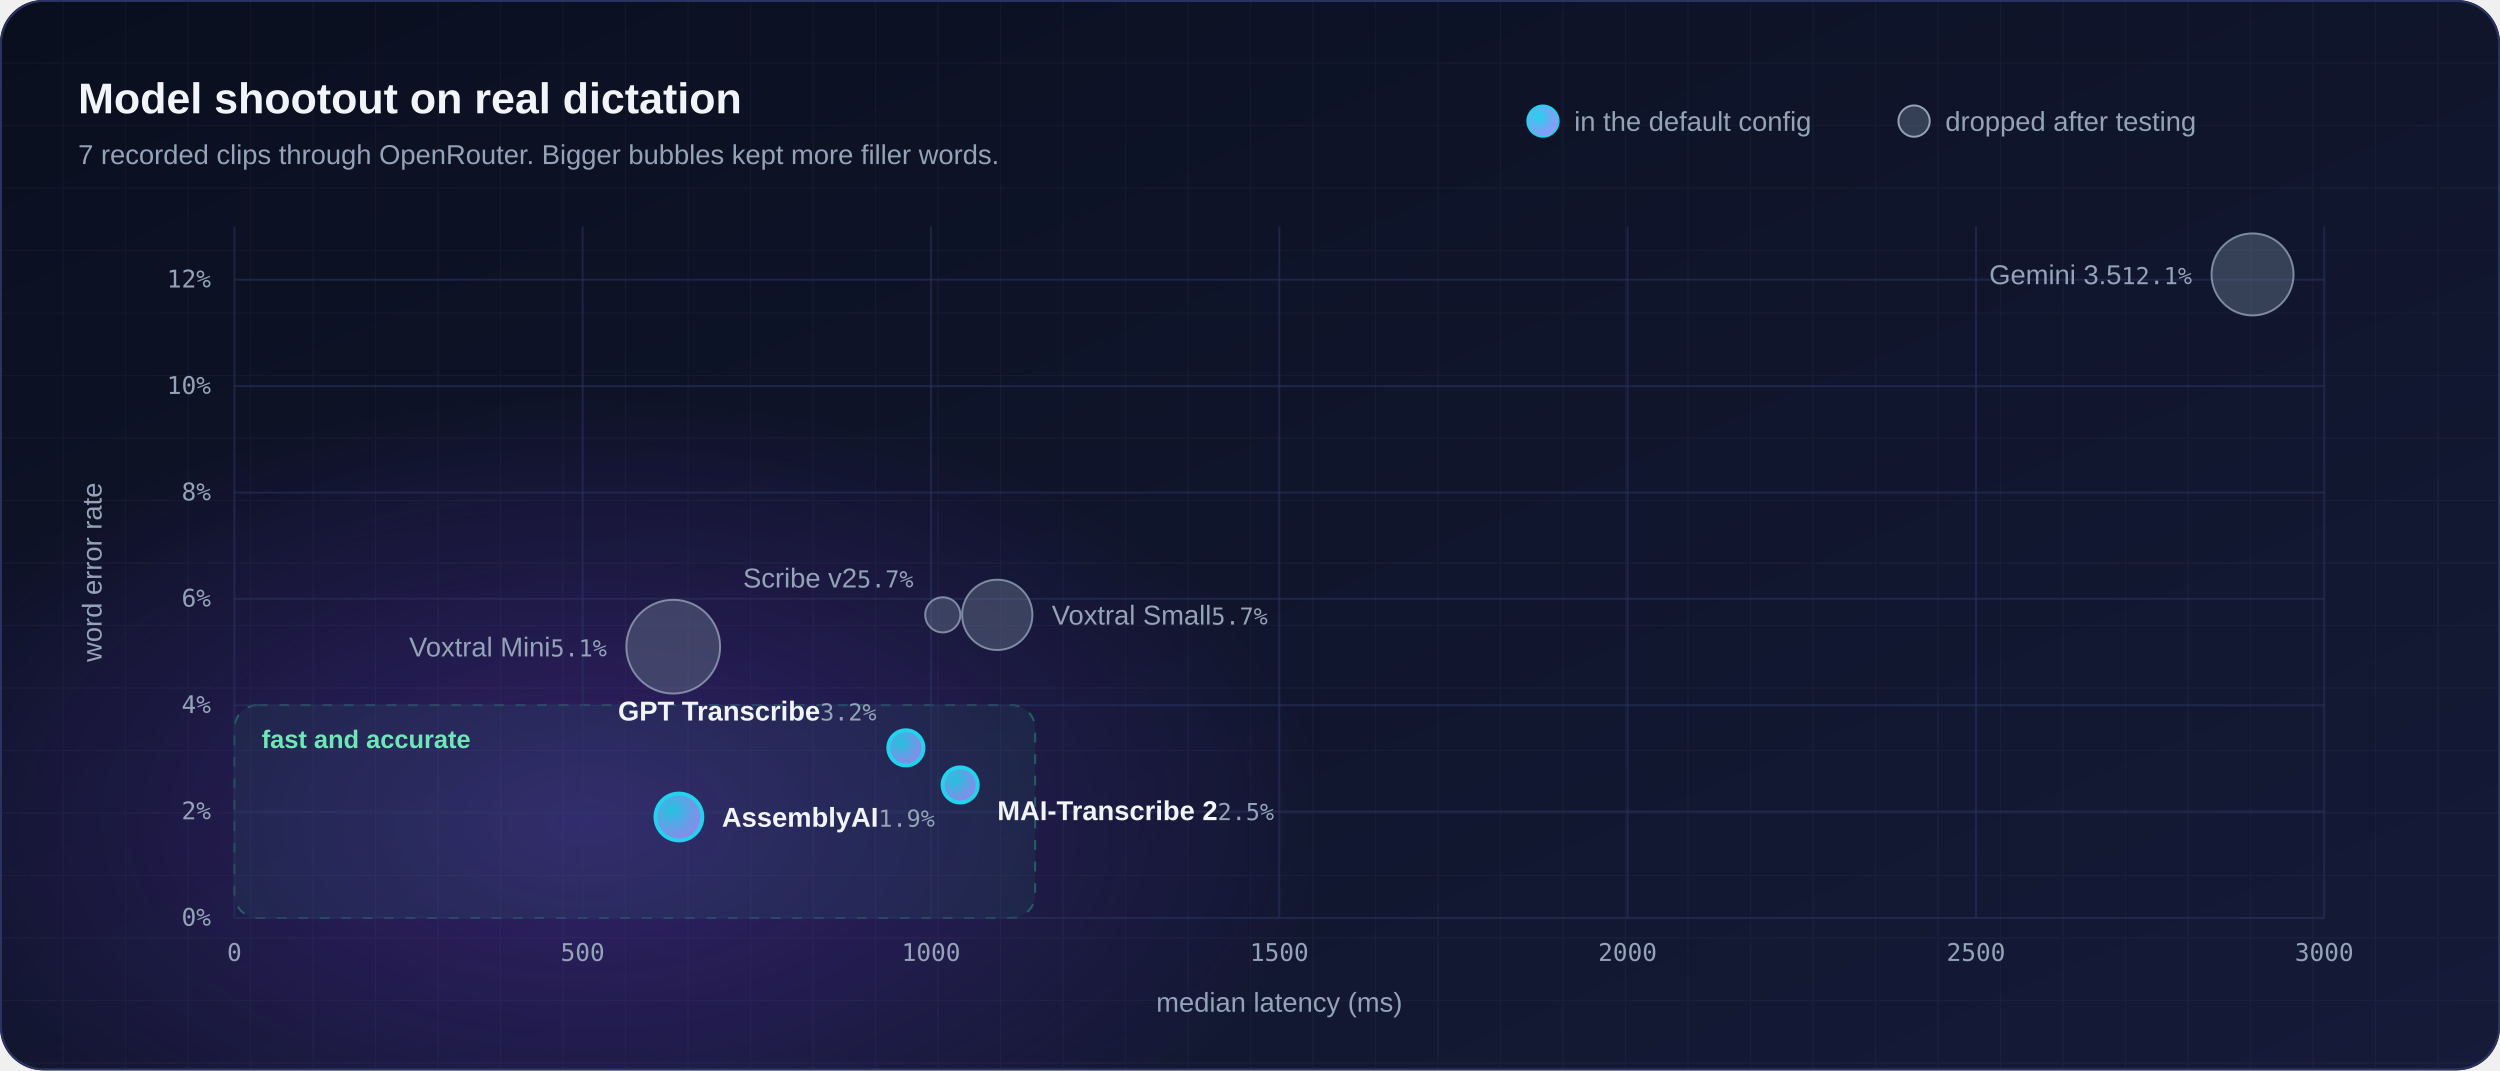
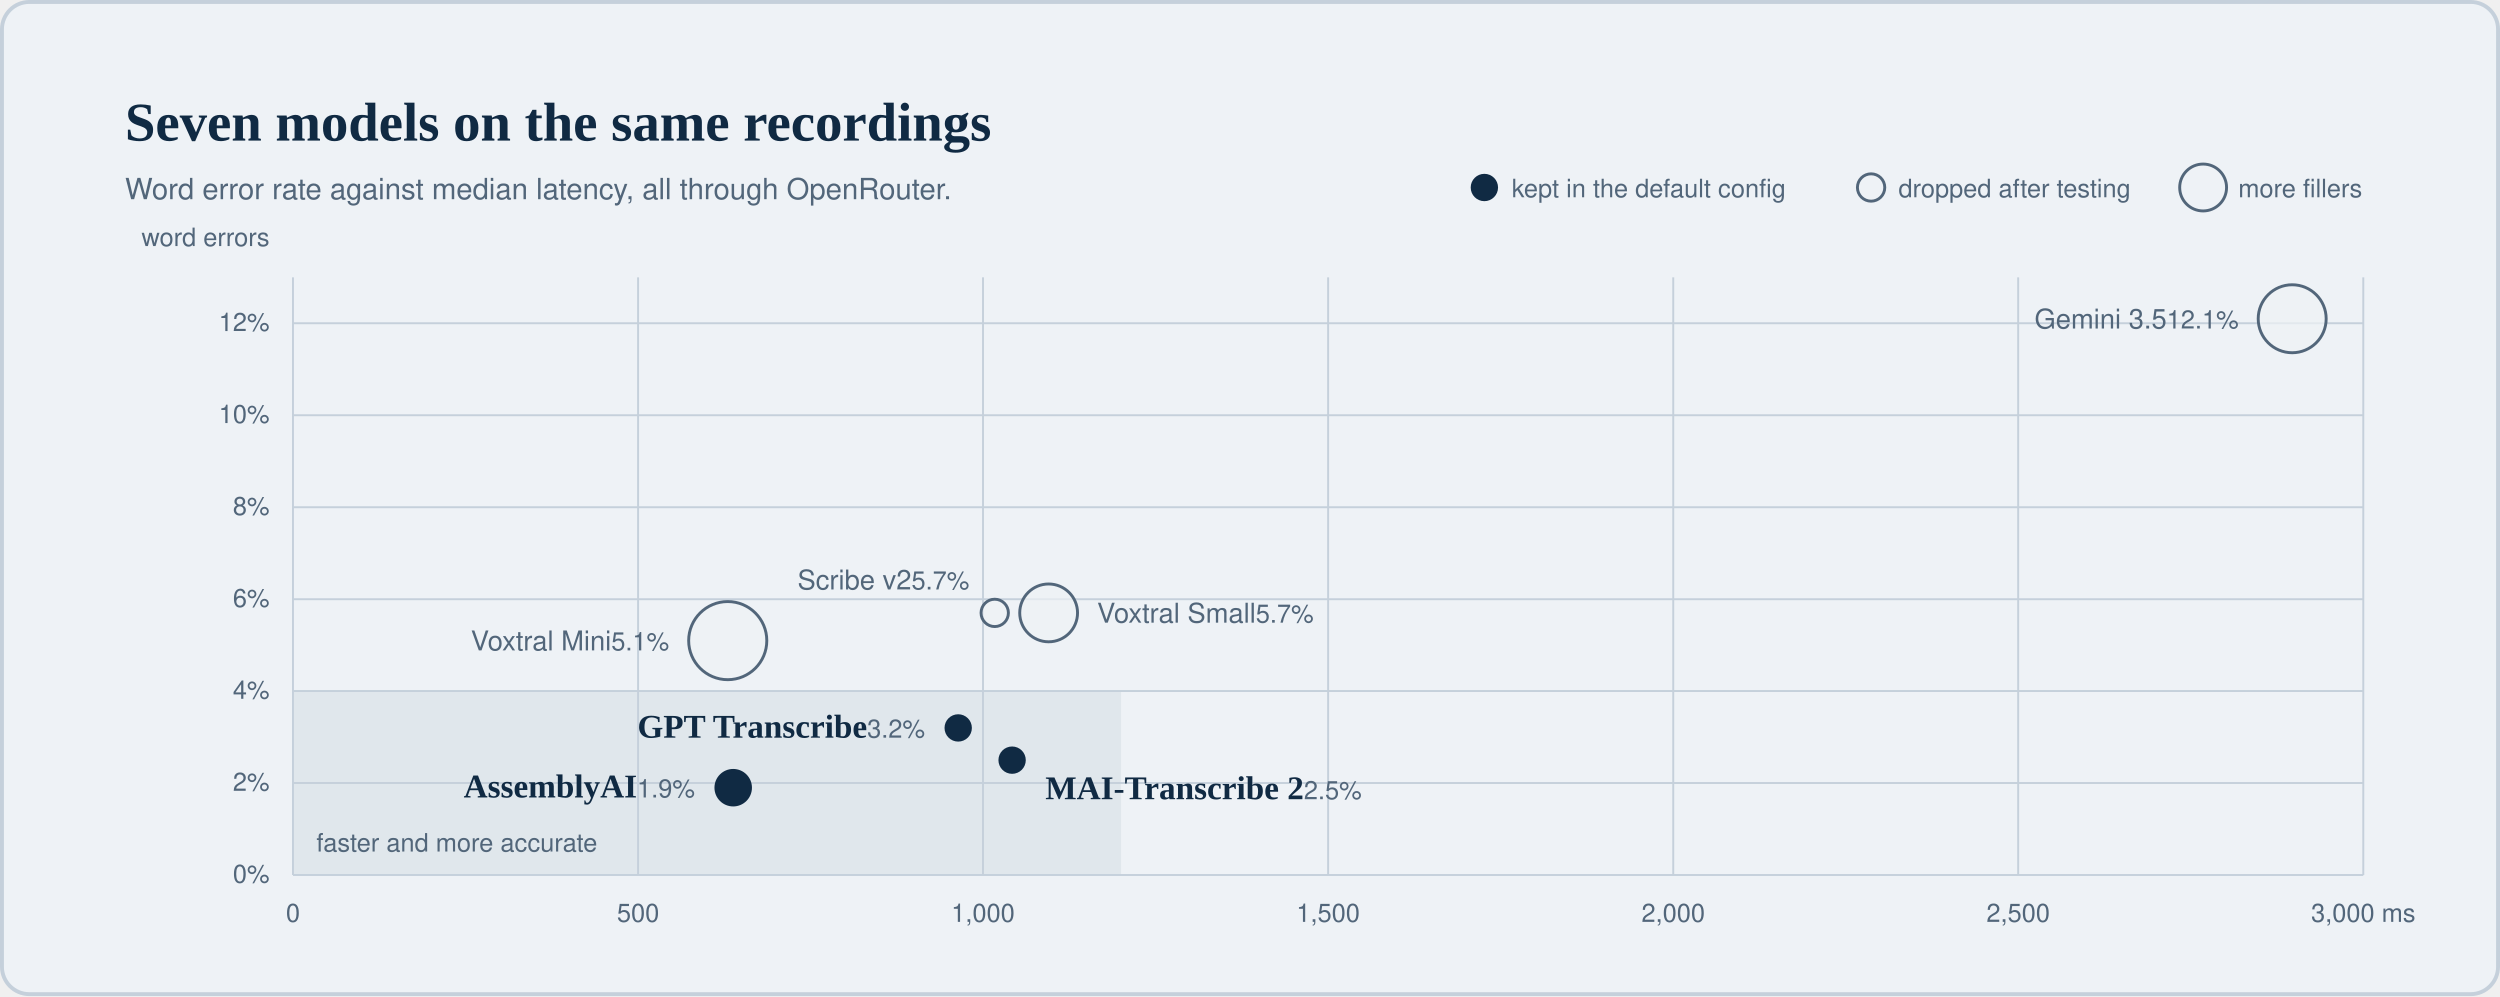
- <svg xmlns="http://www.w3.org/2000/svg" width="1280" height="548" viewBox="0 0 1280 548" role="img" aria-labelledby="title desc">
-   <defs>
-     <linearGradient id="bg" x1="0" y1="0" x2="1" y2="1">
-       <stop offset="0" stop-color="#0A0F1F" />
-       <stop offset="1" stop-color="#151B38" />
-     </linearGradient>
-     <linearGradient id="accent" x1="0" y1="0" x2="1" y2="0">
-       <stop offset="0" stop-color="#A78BFA" />
-       <stop offset="1" stop-color="#22D3EE" />
-     </linearGradient>
-     <pattern id="grid" width="32" height="32" patternUnits="userSpaceOnUse">
-       <path d="M32 0H0V32" fill="none" stroke="#FFFFFF" stroke-opacity="0.035" />
-     </pattern>
-     <radialGradient id="glowV" cx="0.5" cy="0.5" r="0.5">
-       <stop offset="0" stop-color="#7C3AED" stop-opacity="0.32" />
-       <stop offset="1" stop-color="#7C3AED" stop-opacity="0" />
-     </radialGradient>
-     <radialGradient id="glowC" cx="0.5" cy="0.5" r="0.5">
-       <stop offset="0" stop-color="#0891B2" stop-opacity="0.26" />
-       <stop offset="1" stop-color="#0891B2" stop-opacity="0" />
-     </radialGradient>
-     <clipPath id="round">
-       <rect width="1280" height="548" rx="22" />
-     </clipPath>
-     <radialGradient id="bubble" cx="0.35" cy="0.35" r="0.75">
-       <stop offset="0" stop-color="#22D3EE" />
-       <stop offset="1" stop-color="#A78BFA" />
-     </radialGradient>
-   </defs>
+ <svg xmlns="http://www.w3.org/2000/svg" width="1280" height="510" viewBox="0 0 1280 510" role="img" aria-labelledby="title desc">
+   <defs />
  <style>
-   text { font-family: 'Segoe UI', -apple-system, BlinkMacSystemFont, 'Helvetica Neue', Arial, sans-serif; }
-   .mono { font-family: 'Cascadia Code', SFMono-Regular, Consolas, Menlo, monospace; }
-   @media (prefers-reduced-motion: reduce) { * { animation: none !important; } }
+   text { font-family: 'Segoe UI', 'Helvetica Neue', Helvetica, Arial, sans-serif; fill: #102A43; font-variant-numeric: tabular-nums; }
+   .serif { font-family: Georgia, 'Times New Roman', Times, serif; }
+   .mono { font-family: Consolas, 'SFMono-Regular', Menlo, monospace; }
+   .muted { fill: #52667A; }
  
-   .pop { transform-box: fill-box; transform-origin: center; animation: pop 0.7s cubic-bezier(.3,1.6,.5,1) both; }
-   @keyframes pop { from { transform: scale(0); } to { transform: scale(1); } }
- 
</style>
-   <g clip-path="url(#round)">
-     <rect width="1280" height="548" fill="url(#bg)" />
-     <rect width="1280" height="548" fill="url(#grid)" />
-     <ellipse cx="300" cy="420" rx="380" ry="220" fill="url(#glowV)" />
-     <text x="40" y="58" font-size="22" font-weight="700" fill="#F1F5F9">Model shootout on real dictation</text>
-     <text x="40" y="84" font-size="14" fill="#94A3B8">7 recorded clips through OpenRouter. Bigger bubbles kept more filler words.</text>
-     <circle cx="790" cy="62" r="8" fill="url(#bubble)" stroke="#22D3EE" />
-     <text x="806" y="67" font-size="14" fill="#94A3B8">in the default config</text>
-     <circle cx="980" cy="62" r="8" fill="#64748B" fill-opacity="0.45" stroke="#94A3B8" />
-     <text x="996" y="67" font-size="14" fill="#94A3B8">dropped after testing</text>
-     <rect x="120" y="361" width="410" height="109" rx="12" fill="#34D399" fill-opacity="0.07" stroke="#34D399" stroke-opacity="0.35" stroke-dasharray="5 6" />
-     <text x="134" y="383" font-size="13" font-weight="600" fill="#6EE7B7">fast and accurate</text>
-     <line x1="120.0" x2="120.0" y1="116" y2="470" stroke="#2A3463" stroke-opacity="0.55" />
-     <text class="mono" x="120.0" y="492" text-anchor="middle" font-size="12.5" fill="#94A3B8">0</text>
-     <line x1="298.3" x2="298.3" y1="116" y2="470" stroke="#2A3463" stroke-opacity="0.55" />
-     <text class="mono" x="298.3" y="492" text-anchor="middle" font-size="12.5" fill="#94A3B8">500</text>
-     <line x1="476.7" x2="476.7" y1="116" y2="470" stroke="#2A3463" stroke-opacity="0.55" />
-     <text class="mono" x="476.7" y="492" text-anchor="middle" font-size="12.5" fill="#94A3B8">1000</text>
-     <line x1="655.0" x2="655.0" y1="116" y2="470" stroke="#2A3463" stroke-opacity="0.55" />
-     <text class="mono" x="655.0" y="492" text-anchor="middle" font-size="12.5" fill="#94A3B8">1500</text>
-     <line x1="833.3" x2="833.3" y1="116" y2="470" stroke="#2A3463" stroke-opacity="0.55" />
-     <text class="mono" x="833.3" y="492" text-anchor="middle" font-size="12.5" fill="#94A3B8">2000</text>
-     <line x1="1011.7" x2="1011.7" y1="116" y2="470" stroke="#2A3463" stroke-opacity="0.55" />
-     <text class="mono" x="1011.7" y="492" text-anchor="middle" font-size="12.5" fill="#94A3B8">2500</text>
-     <line x1="1190.0" x2="1190.0" y1="116" y2="470" stroke="#2A3463" stroke-opacity="0.55" />
-     <text class="mono" x="1190.0" y="492" text-anchor="middle" font-size="12.5" fill="#94A3B8">3000</text>
-     <line x1="120" x2="1190" y1="470.0" y2="470.0" stroke="#2A3463" stroke-opacity="0.55" />
-     <text class="mono" x="108" y="474.0" text-anchor="end" font-size="12.5" fill="#94A3B8">0%</text>
-     <line x1="120" x2="1190" y1="415.5" y2="415.5" stroke="#2A3463" stroke-opacity="0.55" />
-     <text class="mono" x="108" y="419.5" text-anchor="end" font-size="12.5" fill="#94A3B8">2%</text>
-     <line x1="120" x2="1190" y1="361.1" y2="361.1" stroke="#2A3463" stroke-opacity="0.55" />
-     <text class="mono" x="108" y="365.1" text-anchor="end" font-size="12.5" fill="#94A3B8">4%</text>
-     <line x1="120" x2="1190" y1="306.6" y2="306.6" stroke="#2A3463" stroke-opacity="0.55" />
-     <text class="mono" x="108" y="310.6" text-anchor="end" font-size="12.5" fill="#94A3B8">6%</text>
-     <line x1="120" x2="1190" y1="252.2" y2="252.2" stroke="#2A3463" stroke-opacity="0.55" />
-     <text class="mono" x="108" y="256.2" text-anchor="end" font-size="12.5" fill="#94A3B8">8%</text>
-     <line x1="120" x2="1190" y1="197.7" y2="197.7" stroke="#2A3463" stroke-opacity="0.55" />
-     <text class="mono" x="108" y="201.7" text-anchor="end" font-size="12.5" fill="#94A3B8">10%</text>
-     <line x1="120" x2="1190" y1="143.2" y2="143.2" stroke="#2A3463" stroke-opacity="0.55" />
-     <text class="mono" x="108" y="147.2" text-anchor="end" font-size="12.5" fill="#94A3B8">12%</text>
-     <text x="655" y="518" text-anchor="middle" font-size="14" fill="#94A3B8">median latency (ms)</text>
-     <text transform="translate(52 293) rotate(-90)" text-anchor="middle" font-size="14" fill="#94A3B8">word error rate</text>
-     <circle class="pop" cx="347.6" cy="418.3" r="12" fill="url(#bubble)" fill-opacity="0.9" stroke="#22D3EE" stroke-opacity="0.8" style="animation-delay:0.00s" />
-     <circle cx="347.6" cy="418.3" r="12" fill="none" stroke="#22D3EE" stroke-width="2">
-       <animate attributeName="r" values="12;26" dur="2.4s" begin="0.0s" repeatCount="indefinite" />
-       <animate attributeName="opacity" values="0.7;0" dur="2.4s" begin="0.0s" repeatCount="indefinite" />
-     </circle>
-     <text x="369.6" y="423.3" text-anchor="start" font-size="14" font-weight="700" fill="#F1F5F9">AssemblyAI<tspan class="mono" font-size="12" fill="#94A3B8" font-weight="400"> 1.9%</tspan>
-     </text>
-     <circle class="pop" cx="491.6" cy="401.9" r="9" fill="url(#bubble)" fill-opacity="0.9" stroke="#22D3EE" stroke-opacity="0.8" style="animation-delay:0.15s" />
-     <circle cx="491.6" cy="401.9" r="9" fill="none" stroke="#22D3EE" stroke-width="2">
-       <animate attributeName="r" values="9;23" dur="2.4s" begin="0.4s" repeatCount="indefinite" />
-       <animate attributeName="opacity" values="0.7;0" dur="2.4s" begin="0.4s" repeatCount="indefinite" />
-     </circle>
-     <text x="510.6" y="419.9" text-anchor="start" font-size="14" font-weight="700" fill="#F1F5F9">MAI-Transcribe 2<tspan class="mono" font-size="12" fill="#94A3B8" font-weight="400"> 2.5%</tspan>
-     </text>
-     <circle class="pop" cx="463.8" cy="382.9" r="9" fill="url(#bubble)" fill-opacity="0.9" stroke="#22D3EE" stroke-opacity="0.8" style="animation-delay:0.30s" />
-     <circle cx="463.8" cy="382.9" r="9" fill="none" stroke="#22D3EE" stroke-width="2">
-       <animate attributeName="r" values="9;23" dur="2.4s" begin="0.8s" repeatCount="indefinite" />
-       <animate attributeName="opacity" values="0.7;0" dur="2.4s" begin="0.8s" repeatCount="indefinite" />
-     </circle>
-     <text x="448.8" y="368.9" text-anchor="end" font-size="14" font-weight="700" fill="#F1F5F9">GPT Transcribe<tspan class="mono" font-size="12" fill="#94A3B8" font-weight="400"> 3.2%</tspan>
-     </text>
-     <circle class="pop" cx="344.7" cy="331.1" r="24" fill="#64748B" fill-opacity="0.45" stroke="#94A3B8" stroke-opacity="0.8" style="animation-delay:0.45s" />
-     <text x="310.7" y="336.1" text-anchor="end" font-size="14" font-weight="500" fill="#94A3B8">Voxtral Mini<tspan class="mono" font-size="12" fill="#94A3B8" font-weight="400"> 5.1%</tspan>
-     </text>
-     <circle class="pop" cx="510.6" cy="314.8" r="18" fill="#64748B" fill-opacity="0.45" stroke="#94A3B8" stroke-opacity="0.8" style="animation-delay:0.60s" />
-     <text x="538.5" y="319.8" text-anchor="start" font-size="14" font-weight="500" fill="#94A3B8">Voxtral Small<tspan class="mono" font-size="12" fill="#94A3B8" font-weight="400"> 5.7%</tspan>
-     </text>
-     <circle class="pop" cx="482.7" cy="314.8" r="9" fill="#64748B" fill-opacity="0.45" stroke="#94A3B8" stroke-opacity="0.8" style="animation-delay:0.75s" />
-     <text x="467.7" y="300.8" text-anchor="end" font-size="14" font-weight="500" fill="#94A3B8">Scribe v2<tspan class="mono" font-size="12" fill="#94A3B8" font-weight="400"> 5.7%</tspan>
-     </text>
-     <circle class="pop" cx="1153.3" cy="140.5" r="21" fill="#64748B" fill-opacity="0.45" stroke="#94A3B8" stroke-opacity="0.8" style="animation-delay:0.90s" />
-     <text x="1122.3" y="145.5" text-anchor="end" font-size="14" font-weight="500" fill="#94A3B8">Gemini 3.5<tspan class="mono" font-size="12" fill="#94A3B8" font-weight="400"> 12.1%</tspan>
-     </text>
-   </g>
-   <rect x="0.5" y="0.5" width="1279" height="547" rx="22" fill="none" stroke="#2A3463" />
+   <rect x="1" y="1" width="1278" height="508" rx="14" fill="#EEF2F6" stroke="#C5D0DB" stroke-width="2" />
+   <text class="serif" x="64" y="72" font-size="28" font-weight="700">Seven models on the same recordings</text>
+   <text class="muted" x="64" y="102" font-size="15">Word error rate against median latency, all through OpenRouter.</text>
+   <circle cx="760" cy="96" r="7" fill="#102A43" />
+   <text class="muted" x="774" y="101" font-size="13">kept in the default config</text>
+   <circle cx="958" cy="96" r="7" fill="#EEF2F6" stroke="#52667A" stroke-width="1.5" />
+   <text class="muted" x="972" y="101" font-size="13">dropped after testing</text>
+   <circle cx="1128" cy="96" r="12" fill="none" stroke="#52667A" stroke-width="1.5" />
+   <text class="muted" x="1146" y="101" font-size="13">more fillers</text>
+   <rect x="150" y="354" width="424" height="94" fill="#C5D0DB" fill-opacity="0.35" />
+   <text class="muted" x="162" y="436" font-size="13">faster and more accurate</text>
+   <line x1="150.0" x2="150.0" y1="142" y2="448" stroke="#C5D0DB" />
+   <text class="muted" x="150.0" y="472" text-anchor="middle" font-size="13">0</text>
+   <line x1="326.7" x2="326.7" y1="142" y2="448" stroke="#C5D0DB" />
+   <text class="muted" x="326.7" y="472" text-anchor="middle" font-size="13">500</text>
+   <line x1="503.3" x2="503.3" y1="142" y2="448" stroke="#C5D0DB" />
+   <text class="muted" x="503.3" y="472" text-anchor="middle" font-size="13">1,000</text>
+   <line x1="680.0" x2="680.0" y1="142" y2="448" stroke="#C5D0DB" />
+   <text class="muted" x="680.0" y="472" text-anchor="middle" font-size="13">1,500</text>
+   <line x1="856.7" x2="856.7" y1="142" y2="448" stroke="#C5D0DB" />
+   <text class="muted" x="856.7" y="472" text-anchor="middle" font-size="13">2,000</text>
+   <line x1="1033.3" x2="1033.3" y1="142" y2="448" stroke="#C5D0DB" />
+   <text class="muted" x="1033.3" y="472" text-anchor="middle" font-size="13">2,500</text>
+   <line x1="1210.0" x2="1210.0" y1="142" y2="448" stroke="#C5D0DB" />
+   <text class="muted" x="1210.0" y="472" text-anchor="middle" font-size="13">3,000 ms</text>
+   <line x1="150" x2="1210" y1="448.0" y2="448.0" stroke="#C5D0DB" />
+   <text class="muted" x="138" y="452.0" text-anchor="end" font-size="13">0%</text>
+   <line x1="150" x2="1210" y1="400.9" y2="400.9" stroke="#C5D0DB" />
+   <text class="muted" x="138" y="404.9" text-anchor="end" font-size="13">2%</text>
+   <line x1="150" x2="1210" y1="353.8" y2="353.8" stroke="#C5D0DB" />
+   <text class="muted" x="138" y="357.8" text-anchor="end" font-size="13">4%</text>
+   <line x1="150" x2="1210" y1="306.8" y2="306.8" stroke="#C5D0DB" />
+   <text class="muted" x="138" y="310.8" text-anchor="end" font-size="13">6%</text>
+   <line x1="150" x2="1210" y1="259.7" y2="259.7" stroke="#C5D0DB" />
+   <text class="muted" x="138" y="263.7" text-anchor="end" font-size="13">8%</text>
+   <line x1="150" x2="1210" y1="212.6" y2="212.6" stroke="#C5D0DB" />
+   <text class="muted" x="138" y="216.6" text-anchor="end" font-size="13">10%</text>
+   <line x1="150" x2="1210" y1="165.5" y2="165.5" stroke="#C5D0DB" />
+   <text class="muted" x="138" y="169.5" text-anchor="end" font-size="13">12%</text>
+   <text class="muted" x="138" y="126" text-anchor="end" font-size="13">word errors</text>
+   <circle cx="375.4" cy="403.3" r="9.6" fill="#102A43" />
+   <text class="serif" font-size="17" font-weight="700" x="355.8" y="408.3" text-anchor="end">AssemblyAI<tspan class="muted" font-family="'Segoe UI', 'Helvetica Neue', Helvetica, Arial, sans-serif" font-size="13" font-weight="400"> 1.9%</tspan>
+   </text>
+   <circle cx="518.2" cy="389.2" r="7.0" fill="#102A43" />
+   <text class="serif" font-size="17" font-weight="700" x="535.2" y="409.2" text-anchor="start">MAI-Transcribe 2<tspan class="muted" font-family="'Segoe UI', 'Helvetica Neue', Helvetica, Arial, sans-serif" font-size="13" font-weight="400"> 2.5%</tspan>
+   </text>
+   <circle cx="490.6" cy="372.7" r="7.0" fill="#102A43" />
+   <text class="serif" font-size="17" font-weight="700" x="473.6" y="377.7" text-anchor="end">GPT Transcribe<tspan class="muted" font-family="'Segoe UI', 'Helvetica Neue', Helvetica, Arial, sans-serif" font-size="13" font-weight="400"> 3.2%</tspan>
+   </text>
+   <circle cx="372.6" cy="328.0" r="20.0" fill="#EEF2F6" fill-opacity="0.7" stroke="#52667A" stroke-width="1.5" />
+   <text class="muted" font-size="14" x="342.6" y="333.0" text-anchor="end">Voxtral Mini<tspan class="muted" font-family="'Segoe UI', 'Helvetica Neue', Helvetica, Arial, sans-serif" font-size="13" font-weight="400"> 5.1%</tspan>
+   </text>
+   <circle cx="536.9" cy="313.8" r="14.8" fill="#EEF2F6" fill-opacity="0.7" stroke="#52667A" stroke-width="1.5" />
+   <text class="muted" font-size="14" x="561.7" y="318.8" text-anchor="start">Voxtral Small<tspan class="muted" font-family="'Segoe UI', 'Helvetica Neue', Helvetica, Arial, sans-serif" font-size="13" font-weight="400"> 5.7%</tspan>
+   </text>
+   <circle cx="509.3" cy="313.8" r="7.0" fill="#EEF2F6" fill-opacity="0.7" stroke="#52667A" stroke-width="1.5" />
+   <text class="muted" font-size="14" x="496.3" y="301.8" text-anchor="end">Scribe v2<tspan class="muted" font-family="'Segoe UI', 'Helvetica Neue', Helvetica, Arial, sans-serif" font-size="13" font-weight="400"> 5.7%</tspan>
+   </text>
+   <circle cx="1173.6" cy="163.2" r="17.4" fill="#EEF2F6" fill-opacity="0.7" stroke="#52667A" stroke-width="1.5" />
+   <text class="muted" font-size="14" x="1146.2" y="168.2" text-anchor="end">Gemini 3.5<tspan class="muted" font-family="'Segoe UI', 'Helvetica Neue', Helvetica, Arial, sans-serif" font-size="13" font-weight="400"> 12.1%</tspan>
+   </text>
</svg>
